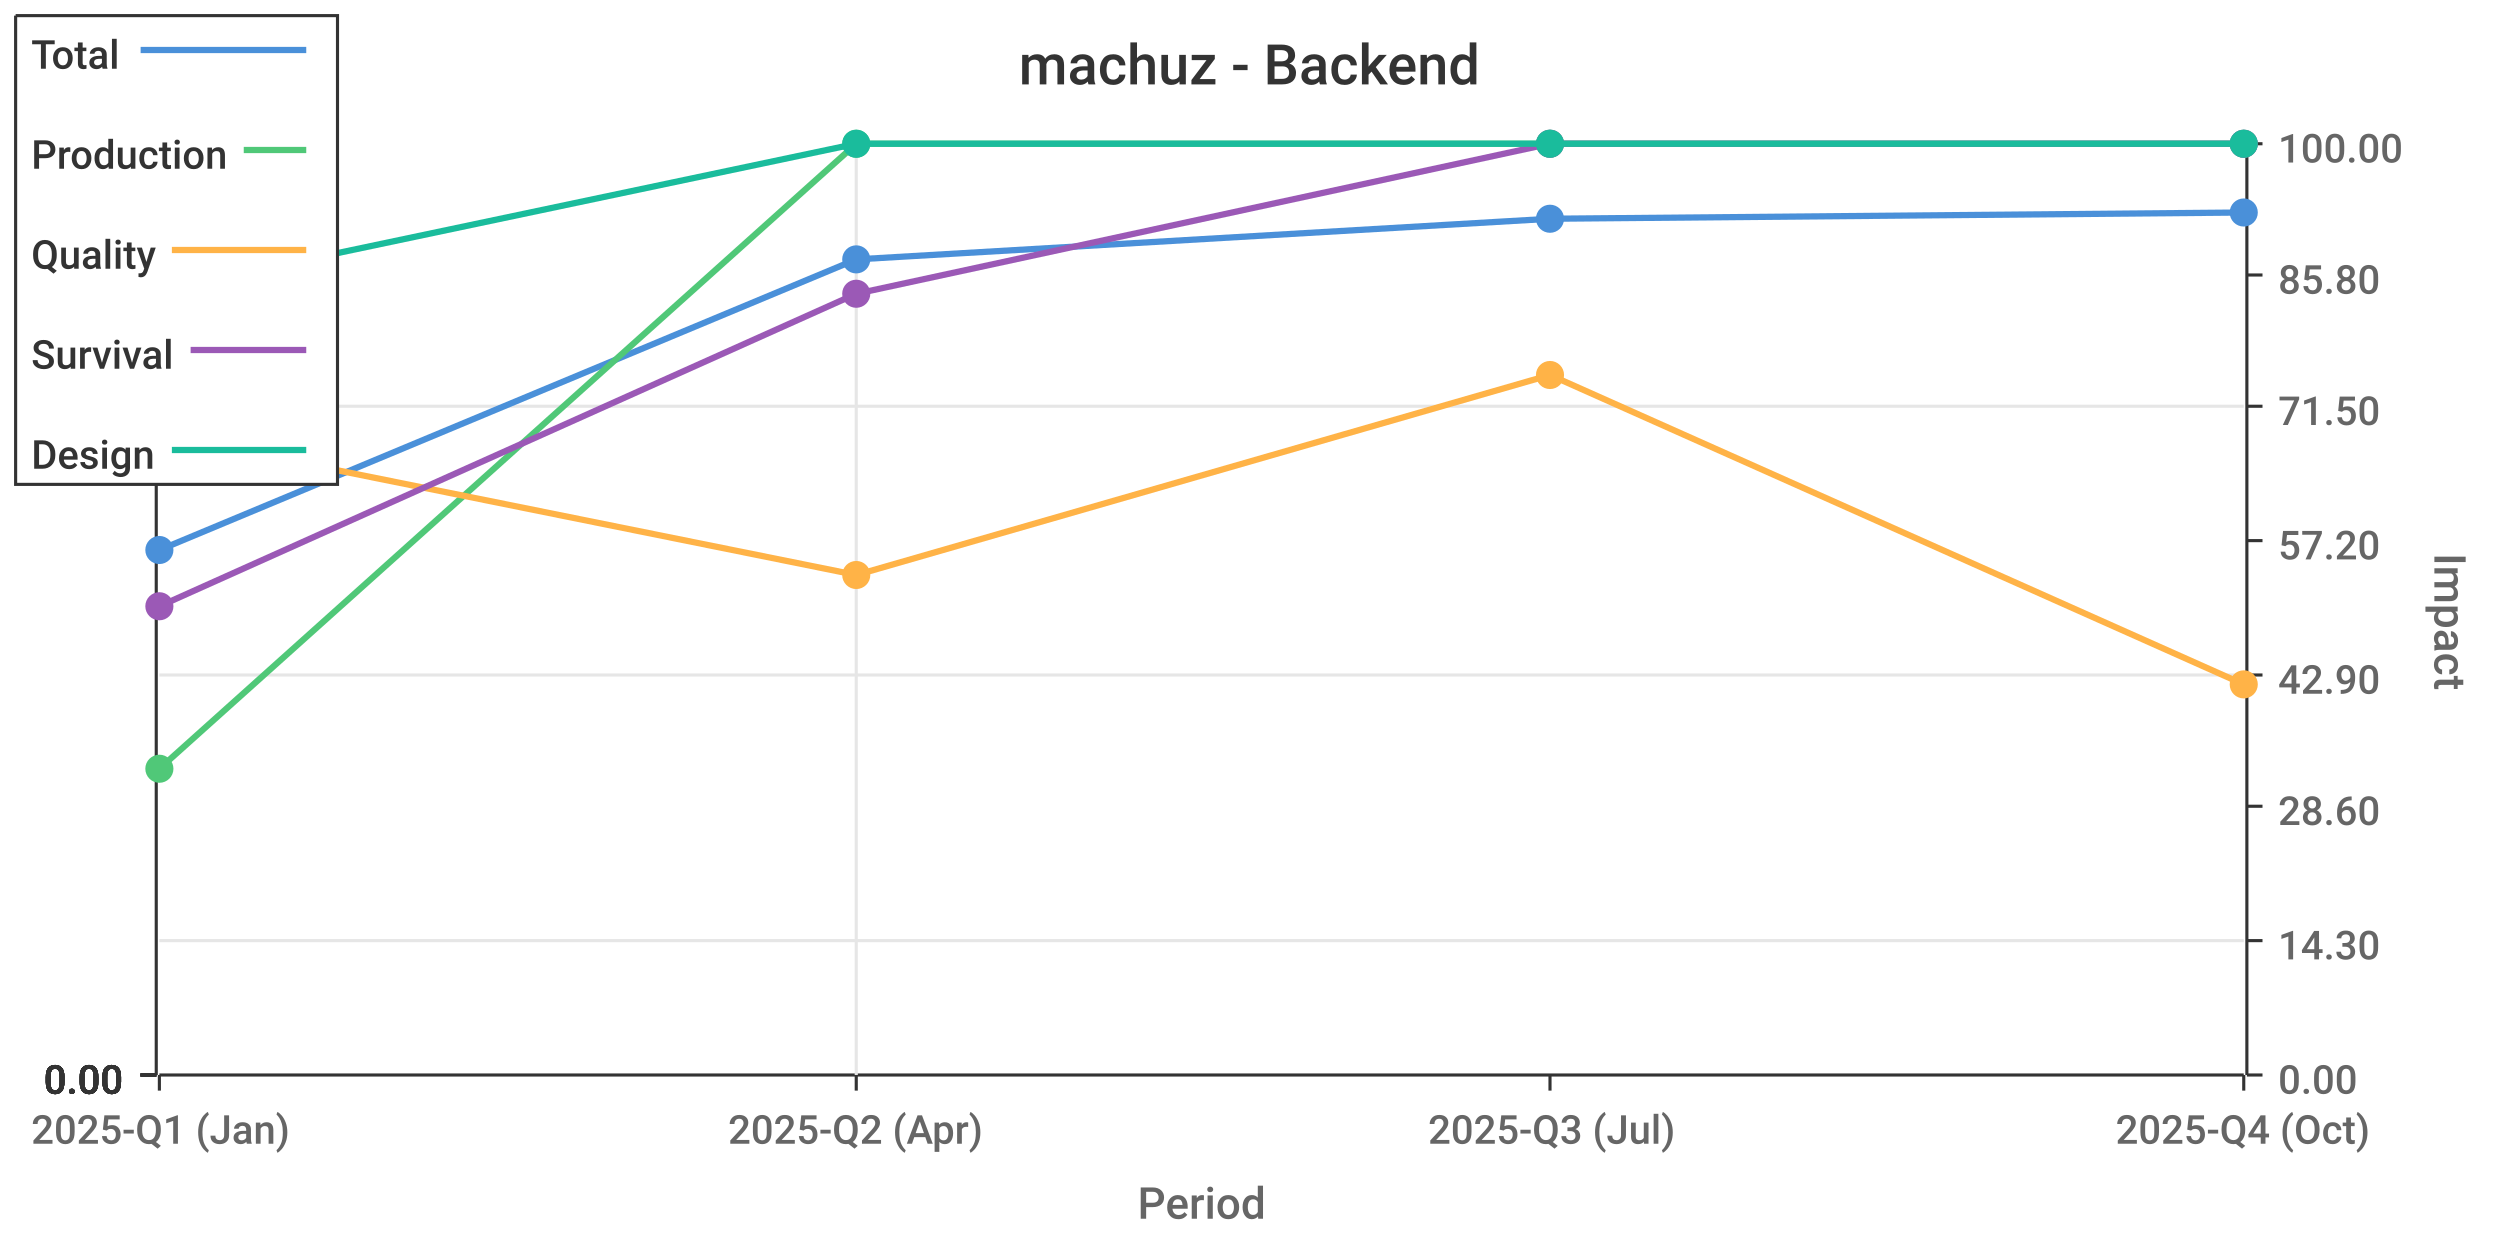
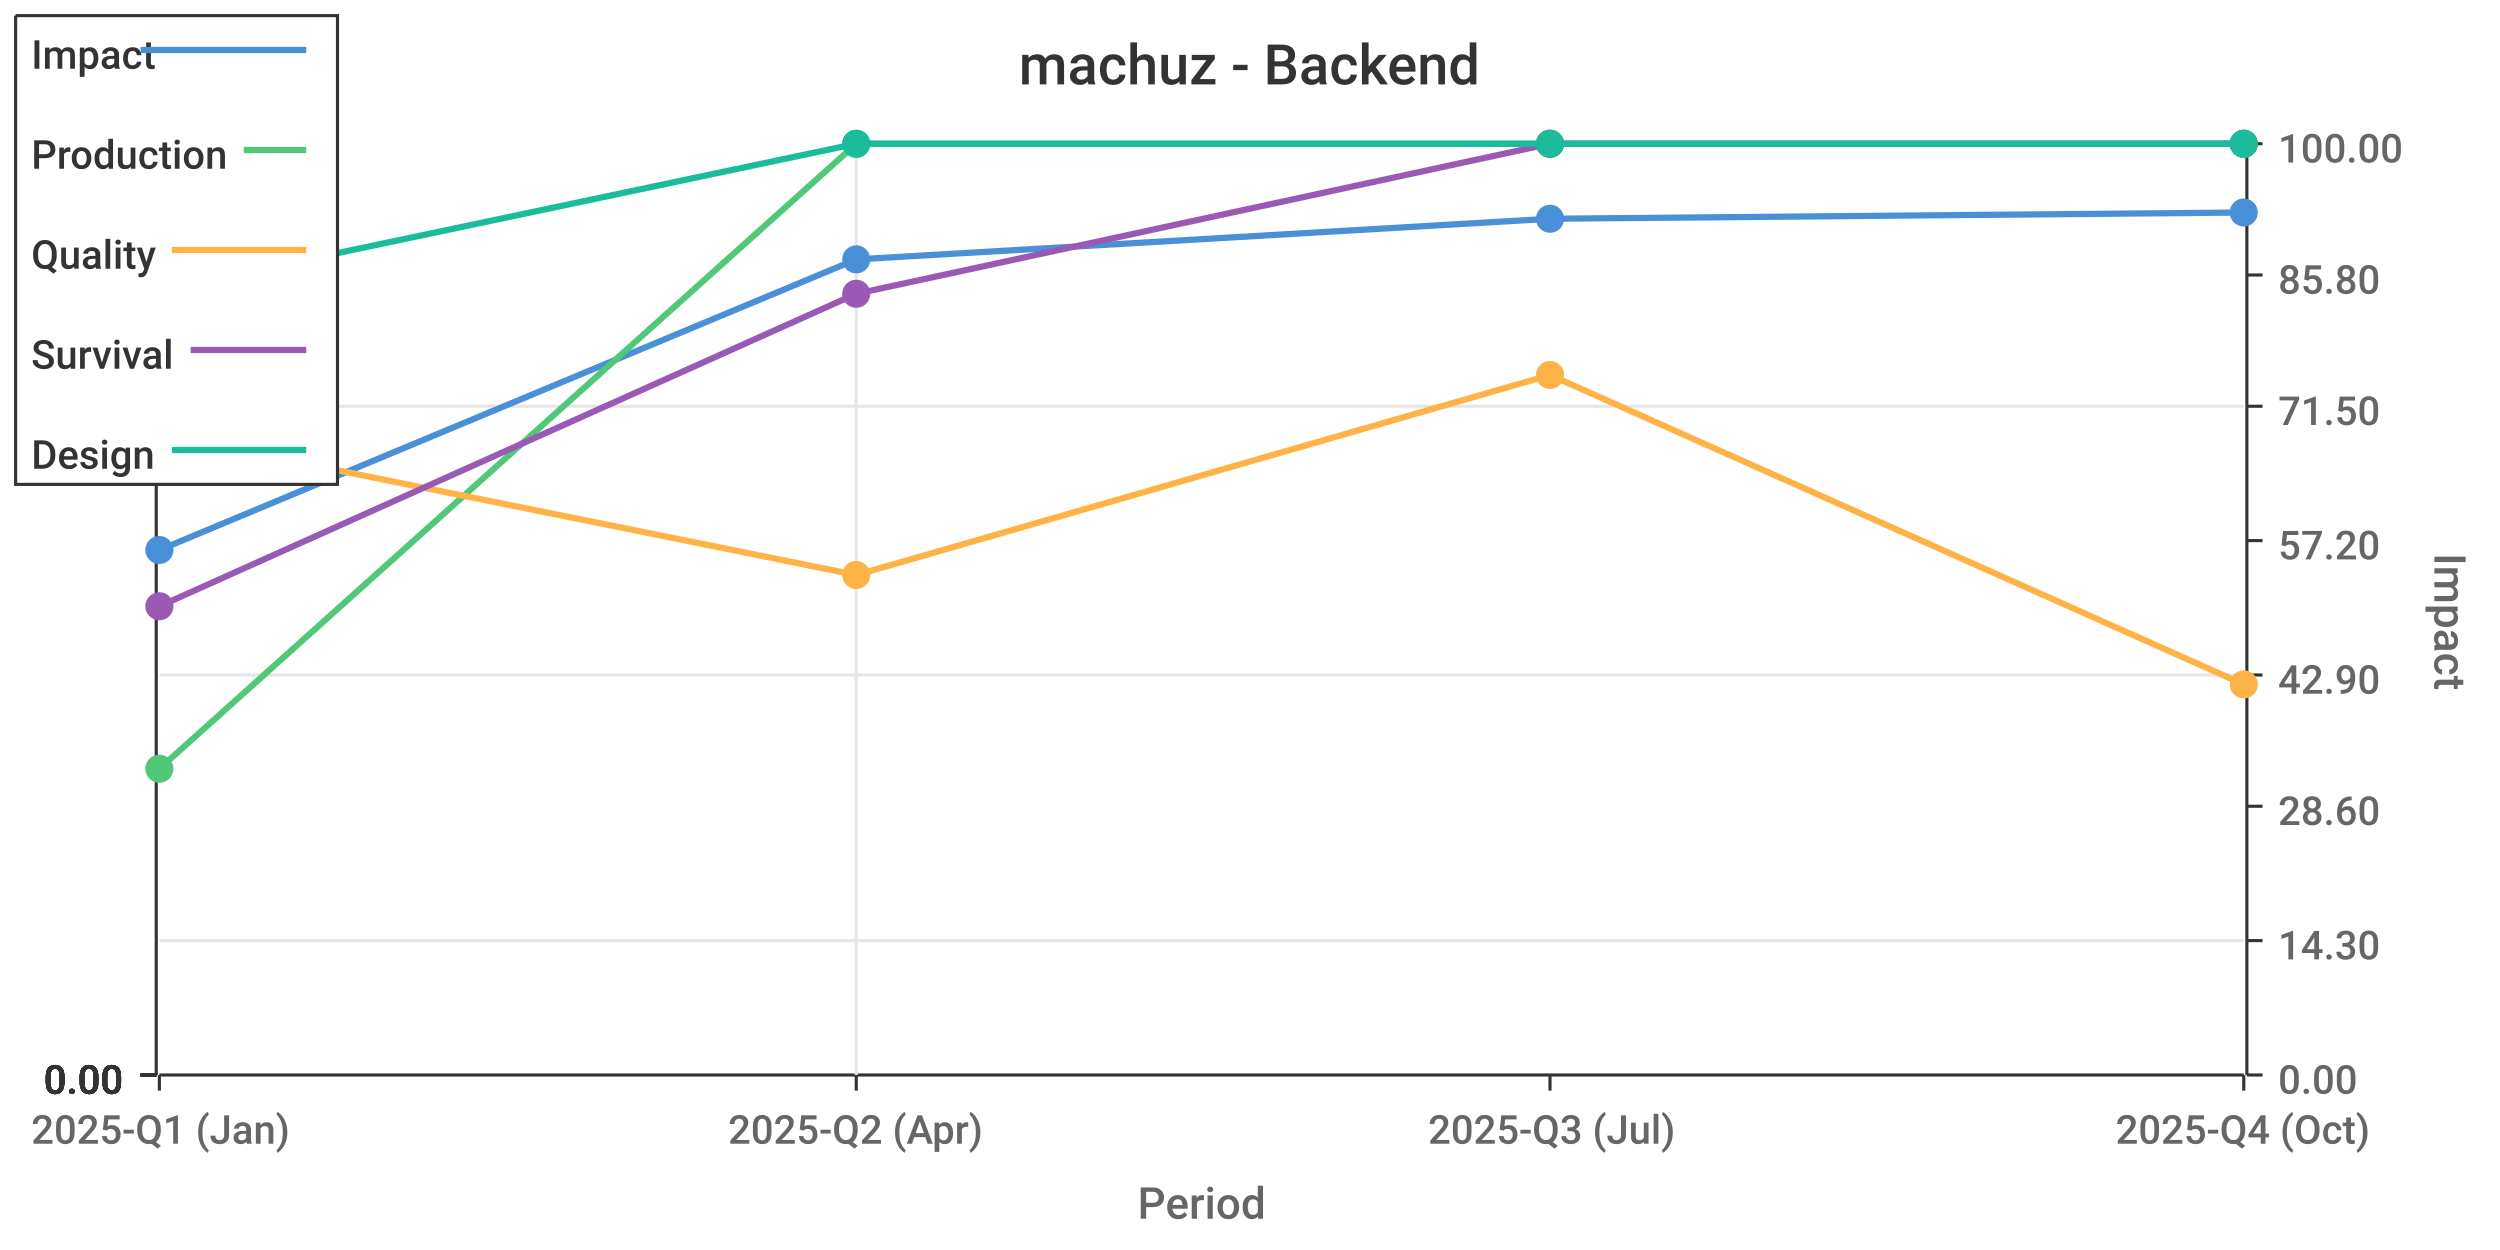
<svg xmlns="http://www.w3.org/2000/svg" viewBox="0 0 800 400">
  <path d="M 0 0 L 800 0 L 800 400 L 0 400 L 0 0" style="stroke-width:0;stroke:rgba(255,255,255,1.0);fill:rgba(255,255,255,1.0)" />
  <path d="M 51 46 L 718 46 L 718 344 L 51 344 L 51 46" style="stroke-width:0;stroke:rgba(255,255,255,1.0);fill:rgba(255,255,255,1.0)" />
  <path d="M 51 344 L 718 344" style="stroke-width:1;stroke:rgba(51,51,51,1.0);fill:rgba(255,255,255,0.0)" />
  <path d="M 51 344 L 51 349" style="stroke-width:1;stroke:rgba(51,51,51,1.0);fill:rgba(255,255,255,0.0)" />
  <text x="10" y="366" style="stroke-width:0;stroke:none;fill:rgba(102,102,102,1.0);font-size:12.8px;font-family:'Roboto Medium',sans-serif">2025-Q1 (Jan)</text>
  <path d="M 274 344 L 274 349" style="stroke-width:1;stroke:rgba(51,51,51,1.0);fill:rgba(255,255,255,0.0)" />
  <text x="233" y="366" style="stroke-width:0;stroke:none;fill:rgba(102,102,102,1.0);font-size:12.8px;font-family:'Roboto Medium',sans-serif">2025-Q2 (Apr)</text>
  <path d="M 496 344 L 496 349" style="stroke-width:1;stroke:rgba(51,51,51,1.0);fill:rgba(255,255,255,0.0)" />
  <text x="457" y="366" style="stroke-width:0;stroke:none;fill:rgba(102,102,102,1.0);font-size:12.8px;font-family:'Roboto Medium',sans-serif">2025-Q3 (Jul)</text>
  <path d="M 718 344 L 718 349" style="stroke-width:1;stroke:rgba(51,51,51,1.0);fill:rgba(255,255,255,0.0)" />
  <text x="677" y="366" style="stroke-width:0;stroke:none;fill:rgba(102,102,102,1.0);font-size:12.8px;font-family:'Roboto Medium',sans-serif">2025-Q4 (Oct)</text>
  <text x="364" y="390" style="stroke-width:0;stroke:none;fill:rgba(102,102,102,1.0);font-size:14.1px;font-family:'Roboto Medium',sans-serif">Period</text>
  <path d="M 274 344 L 274 46" style="stroke-width:1;stroke:rgba(230,230,230,1.0);fill:none" />
  <path d="M 496 344 L 496 46" style="stroke-width:0;stroke:rgba(255,255,255,0.0);fill:none" />
  <path d="M 719 344 L 719 46" style="stroke-width:1;stroke:rgba(51,51,51,1.0);fill:rgba(255,255,255,0.0)" />
  <path d="M 719 344 L 724 344" style="stroke-width:1;stroke:rgba(51,51,51,1.0);fill:rgba(255,255,255,0.0)" />
  <text x="729" y="350" style="stroke-width:0;stroke:none;fill:rgba(102,102,102,1.0);font-size:12.8px;font-family:'Roboto Medium',sans-serif">0.00</text>
  <path d="M 719 301 L 724 301" style="stroke-width:1;stroke:rgba(51,51,51,1.0);fill:rgba(255,255,255,0.0)" />
  <text x="729" y="307" style="stroke-width:0;stroke:none;fill:rgba(102,102,102,1.0);font-size:12.8px;font-family:'Roboto Medium',sans-serif">14.30</text>
  <path d="M 719 258 L 724 258" style="stroke-width:1;stroke:rgba(51,51,51,1.0);fill:rgba(255,255,255,0.0)" />
  <text x="729" y="264" style="stroke-width:0;stroke:none;fill:rgba(102,102,102,1.0);font-size:12.8px;font-family:'Roboto Medium',sans-serif">28.60</text>
  <path d="M 719 216 L 724 216" style="stroke-width:1;stroke:rgba(51,51,51,1.0);fill:rgba(255,255,255,0.0)" />
  <text x="729" y="222" style="stroke-width:0;stroke:none;fill:rgba(102,102,102,1.0);font-size:12.8px;font-family:'Roboto Medium',sans-serif">42.90</text>
  <path d="M 719 173 L 724 173" style="stroke-width:1;stroke:rgba(51,51,51,1.0);fill:rgba(255,255,255,0.0)" />
  <text x="729" y="179" style="stroke-width:0;stroke:none;fill:rgba(102,102,102,1.0);font-size:12.8px;font-family:'Roboto Medium',sans-serif">57.20</text>
  <path d="M 719 130 L 724 130" style="stroke-width:1;stroke:rgba(51,51,51,1.0);fill:rgba(255,255,255,0.0)" />
  <text x="729" y="136" style="stroke-width:0;stroke:none;fill:rgba(102,102,102,1.0);font-size:12.8px;font-family:'Roboto Medium',sans-serif">71.50</text>
  <path d="M 719 88 L 724 88" style="stroke-width:1;stroke:rgba(51,51,51,1.0);fill:rgba(255,255,255,0.0)" />
  <text x="729" y="94" style="stroke-width:0;stroke:none;fill:rgba(102,102,102,1.0);font-size:12.8px;font-family:'Roboto Medium',sans-serif">85.80</text>
  <path d="M 719 46 L 724 46" style="stroke-width:1;stroke:rgba(51,51,51,1.0);fill:rgba(255,255,255,0.0)" />
  <text x="729" y="52" style="stroke-width:0;stroke:none;fill:rgba(102,102,102,1.0);font-size:12.8px;font-family:'Roboto Medium',sans-serif">100.00</text>
  <text x="779" y="177" style="stroke-width:0;stroke:none;fill:rgba(102,102,102,1.0);font-size:14.1px;font-family:'Roboto Medium',sans-serif" transform="rotate(90.00,779,177)">Impact</text>
  <path d="M 51 344 L 718 344" style="stroke-width:0;stroke:rgba(255,255,255,0.0);fill:none" />
  <path d="M 51 301 L 718 301" style="stroke-width:1;stroke:rgba(230,230,230,1.0);fill:none" />
  <path d="M 51 258 L 718 258" style="stroke-width:0;stroke:rgba(255,255,255,0.0);fill:none" />
  <path d="M 51 216 L 718 216" style="stroke-width:1;stroke:rgba(230,230,230,1.0);fill:none" />
  <path d="M 51 173 L 718 173" style="stroke-width:0;stroke:rgba(255,255,255,0.0);fill:none" />
  <path d="M 51 130 L 718 130" style="stroke-width:1;stroke:rgba(230,230,230,1.0);fill:none" />
  <path d="M 51 88 L 718 88" style="stroke-width:0;stroke:rgba(255,255,255,0.0);fill:none" />
  <path d="M 50 344 L 50 46" style="stroke-width:1;stroke:rgba(51,51,51,1.0);fill:rgba(255,255,255,0.0)" />
  <path d="M 50 344 L 45 344" style="stroke-width:1;stroke:rgba(51,51,51,1.0);fill:rgba(255,255,255,0.0)" />
  <text x="14" y="350" style="stroke-width:0;stroke:none;fill:rgba(51,51,51,1.0);font-size:12.8px;font-family:'Roboto Medium',sans-serif">0.00</text>
  <path d="M 50 344 L 45 344" style="stroke-width:1;stroke:rgba(51,51,51,1.0);fill:rgba(255,255,255,0.0)" />
  <text x="14" y="350" style="stroke-width:0;stroke:none;fill:rgba(51,51,51,1.0);font-size:12.8px;font-family:'Roboto Medium',sans-serif">0.00</text>
  <path d="M 50 344 L 45 344" style="stroke-width:1;stroke:rgba(51,51,51,1.0);fill:rgba(255,255,255,0.0)" />
  <text x="14" y="350" style="stroke-width:0;stroke:none;fill:rgba(51,51,51,1.0);font-size:12.8px;font-family:'Roboto Medium',sans-serif">0.00</text>
  <path d="M 50 344 L 45 344" style="stroke-width:1;stroke:rgba(51,51,51,1.0);fill:rgba(255,255,255,0.0)" />
  <text x="14" y="350" style="stroke-width:0;stroke:none;fill:rgba(51,51,51,1.0);font-size:12.8px;font-family:'Roboto Medium',sans-serif">0.00</text>
  <path d="M 50 344 L 45 344" style="stroke-width:1;stroke:rgba(51,51,51,1.0);fill:rgba(255,255,255,0.0)" />
  <text x="14" y="350" style="stroke-width:0;stroke:none;fill:rgba(51,51,51,1.0);font-size:12.8px;font-family:'Roboto Medium',sans-serif">0.00</text>
  <path d="M 50 344 L 45 344" style="stroke-width:1;stroke:rgba(51,51,51,1.0);fill:rgba(255,255,255,0.0)" />
  <text x="14" y="350" style="stroke-width:0;stroke:none;fill:rgba(51,51,51,1.0);font-size:12.8px;font-family:'Roboto Medium',sans-serif">0.00</text>
  <path d="M 50 344 L 45 344" style="stroke-width:1;stroke:rgba(51,51,51,1.0);fill:rgba(255,255,255,0.0)" />
  <text x="14" y="350" style="stroke-width:0;stroke:none;fill:rgba(51,51,51,1.0);font-size:12.8px;font-family:'Roboto Medium',sans-serif">0.00</text>
  <path d="M 50 344 L 45 344" style="stroke-width:1;stroke:rgba(51,51,51,1.0);fill:rgba(255,255,255,0.0)" />
  <text x="14" y="350" style="stroke-width:0;stroke:none;fill:rgba(51,51,51,1.0);font-size:12.8px;font-family:'Roboto Medium',sans-serif">0.00</text>
  <path d="M 51 344 L 718 344" style="stroke-width:0;stroke:rgba(255,255,255,0.0);fill:none" />
  <path d="M 51 344 L 718 344" style="stroke-width:0;stroke:rgba(255,255,255,0.0);fill:none" />
  <path d="M 51 344 L 718 344" style="stroke-width:0;stroke:rgba(255,255,255,0.0);fill:none" />
  <path d="M 51 344 L 718 344" style="stroke-width:0;stroke:rgba(255,255,255,0.0);fill:none" />
  <path d="M 51 344 L 718 344" style="stroke-width:0;stroke:rgba(255,255,255,0.0);fill:none" />
  <path d="M 51 344 L 718 344" style="stroke-width:0;stroke:rgba(255,255,255,0.0);fill:none" />
  <path d="M 51 344 L 718 344" style="stroke-width:0;stroke:rgba(255,255,255,0.0);fill:none" />
  <path d="M 51 176 L 274 83 L 496 70 L 718 68" style="stroke-width:2;stroke:rgba(74,144,217,1.0);fill:rgba(255,255,255,0.0)" />
  <circle cx="51" cy="176" r="4" style="stroke-width:1;stroke:rgba(74,144,217,1.0);fill:rgba(74,144,217,1.0)" />
  <path d="" style="stroke-width:1;stroke:rgba(74,144,217,1.0);fill:rgba(74,144,217,1.0)" />
  <circle cx="274" cy="83" r="4" style="stroke-width:1;stroke:rgba(74,144,217,1.0);fill:rgba(74,144,217,1.0)" />
  <path d="" style="stroke-width:1;stroke:rgba(74,144,217,1.0);fill:rgba(74,144,217,1.0)" />
  <circle cx="496" cy="70" r="4" style="stroke-width:1;stroke:rgba(74,144,217,1.0);fill:rgba(74,144,217,1.0)" />
  <path d="" style="stroke-width:1;stroke:rgba(74,144,217,1.0);fill:rgba(74,144,217,1.0)" />
  <circle cx="718" cy="68" r="4" style="stroke-width:1;stroke:rgba(74,144,217,1.0);fill:rgba(74,144,217,1.0)" />
  <path d="" style="stroke-width:1;stroke:rgba(74,144,217,1.0);fill:rgba(74,144,217,1.0)" />
  <path d="M 51 246 L 274 46 L 496 46 L 718 46" style="stroke-width:2;stroke:rgba(80,200,120,1.0);fill:rgba(255,255,255,0.0)" />
  <circle cx="51" cy="246" r="4" style="stroke-width:1;stroke:rgba(80,200,120,1.0);fill:rgba(80,200,120,1.0)" />
  <path d="" style="stroke-width:1;stroke:rgba(80,200,120,1.0);fill:rgba(80,200,120,1.0)" />
  <circle cx="274" cy="46" r="4" style="stroke-width:1;stroke:rgba(80,200,120,1.0);fill:rgba(80,200,120,1.0)" />
  <path d="" style="stroke-width:1;stroke:rgba(80,200,120,1.0);fill:rgba(80,200,120,1.0)" />
  <circle cx="496" cy="46" r="4" style="stroke-width:1;stroke:rgba(80,200,120,1.0);fill:rgba(80,200,120,1.0)" />
  <path d="" style="stroke-width:1;stroke:rgba(80,200,120,1.0);fill:rgba(80,200,120,1.0)" />
  <circle cx="718" cy="46" r="4" style="stroke-width:1;stroke:rgba(80,200,120,1.0);fill:rgba(80,200,120,1.0)" />
  <path d="" style="stroke-width:1;stroke:rgba(80,200,120,1.0);fill:rgba(80,200,120,1.0)" />
  <path d="M 51 139 L 274 184 L 496 120 L 718 219" style="stroke-width:2;stroke:rgba(255,179,71,1.0);fill:rgba(255,255,255,0.0)" />
  <circle cx="51" cy="139" r="4" style="stroke-width:1;stroke:rgba(255,179,71,1.0);fill:rgba(255,179,71,1.0)" />
  <path d="" style="stroke-width:1;stroke:rgba(255,179,71,1.0);fill:rgba(255,179,71,1.0)" />
  <circle cx="274" cy="184" r="4" style="stroke-width:1;stroke:rgba(255,179,71,1.0);fill:rgba(255,179,71,1.0)" />
  <path d="" style="stroke-width:1;stroke:rgba(255,179,71,1.0);fill:rgba(255,179,71,1.0)" />
  <circle cx="496" cy="120" r="4" style="stroke-width:1;stroke:rgba(255,179,71,1.0);fill:rgba(255,179,71,1.0)" />
  <path d="" style="stroke-width:1;stroke:rgba(255,179,71,1.0);fill:rgba(255,179,71,1.0)" />
  <circle cx="718" cy="219" r="4" style="stroke-width:1;stroke:rgba(255,179,71,1.0);fill:rgba(255,179,71,1.0)" />
  <path d="" style="stroke-width:1;stroke:rgba(255,179,71,1.0);fill:rgba(255,179,71,1.0)" />
  <path d="M 51 194 L 274 94 L 496 46 L 718 46" style="stroke-width:2;stroke:rgba(155,89,182,1.0);fill:rgba(255,255,255,0.0)" />
  <circle cx="51" cy="194" r="4" style="stroke-width:1;stroke:rgba(155,89,182,1.0);fill:rgba(155,89,182,1.0)" />
  <path d="" style="stroke-width:1;stroke:rgba(155,89,182,1.0);fill:rgba(155,89,182,1.0)" />
  <circle cx="274" cy="94" r="4" style="stroke-width:1;stroke:rgba(155,89,182,1.0);fill:rgba(155,89,182,1.0)" />
  <path d="" style="stroke-width:1;stroke:rgba(155,89,182,1.0);fill:rgba(155,89,182,1.0)" />
  <circle cx="496" cy="46" r="4" style="stroke-width:1;stroke:rgba(155,89,182,1.0);fill:rgba(155,89,182,1.0)" />
  <path d="" style="stroke-width:1;stroke:rgba(155,89,182,1.0);fill:rgba(155,89,182,1.0)" />
  <circle cx="718" cy="46" r="4" style="stroke-width:1;stroke:rgba(155,89,182,1.0);fill:rgba(155,89,182,1.0)" />
  <path d="" style="stroke-width:1;stroke:rgba(155,89,182,1.0);fill:rgba(155,89,182,1.0)" />
  <path d="M 51 93 L 274 46 L 496 46 L 718 46" style="stroke-width:2;stroke:rgba(26,188,156,1.0);fill:rgba(255,255,255,0.0)" />
  <circle cx="51" cy="93" r="4" style="stroke-width:1;stroke:rgba(26,188,156,1.0);fill:rgba(26,188,156,1.0)" />
  <path d="" style="stroke-width:1;stroke:rgba(26,188,156,1.0);fill:rgba(26,188,156,1.0)" />
  <circle cx="274" cy="46" r="4" style="stroke-width:1;stroke:rgba(26,188,156,1.0);fill:rgba(26,188,156,1.0)" />
  <path d="" style="stroke-width:1;stroke:rgba(26,188,156,1.0);fill:rgba(26,188,156,1.0)" />
  <circle cx="496" cy="46" r="4" style="stroke-width:1;stroke:rgba(26,188,156,1.0);fill:rgba(26,188,156,1.0)" />
  <path d="" style="stroke-width:1;stroke:rgba(26,188,156,1.0);fill:rgba(26,188,156,1.0)" />
  <circle cx="718" cy="46" r="4" style="stroke-width:1;stroke:rgba(26,188,156,1.0);fill:rgba(26,188,156,1.0)" />
  <path d="" style="stroke-width:1;stroke:rgba(26,188,156,1.0);fill:rgba(26,188,156,1.0)" />
  <text x="326" y="27" style="stroke-width:0;stroke:none;fill:rgba(51,51,51,1.0);font-size:17.9px;font-family:'Roboto Medium',sans-serif">machuz - Backend</text>
  <path d="M 5 5 L 108 5 L 108 155 L 5 155 L 5 5" style="stroke-width:1;stroke:rgba(51,51,51,1.0);fill:rgba(255,255,255,1.0)" />
-   <text x="10" y="22" style="stroke-width:0;stroke:none;fill:rgba(51,51,51,1.0);font-size:12.8px;font-family:'Roboto Medium',sans-serif">Total</text>
+   <text x="10" y="22" style="stroke-width:0;stroke:none;fill:rgba(51,51,51,1.0);font-size:12.8px;font-family:'Roboto Medium',sans-serif">Impact</text>
  <path d="M 45 16 L 98 16" style="stroke-width:2;stroke:rgba(74,144,217,1.0);fill:rgba(255,255,255,0.0)" />
  <text x="10" y="54" style="stroke-width:0;stroke:none;fill:rgba(51,51,51,1.0);font-size:12.8px;font-family:'Roboto Medium',sans-serif">Production</text>
  <path d="M 78 48 L 98 48" style="stroke-width:2;stroke:rgba(80,200,120,1.0);fill:rgba(255,255,255,0.0)" />
  <text x="10" y="86" style="stroke-width:0;stroke:none;fill:rgba(51,51,51,1.0);font-size:12.8px;font-family:'Roboto Medium',sans-serif">Quality</text>
  <path d="M 55 80 L 98 80" style="stroke-width:2;stroke:rgba(255,179,71,1.0);fill:rgba(255,255,255,0.0)" />
  <text x="10" y="118" style="stroke-width:0;stroke:none;fill:rgba(51,51,51,1.0);font-size:12.8px;font-family:'Roboto Medium',sans-serif">Survival</text>
  <path d="M 61 112 L 98 112" style="stroke-width:2;stroke:rgba(155,89,182,1.0);fill:rgba(255,255,255,0.0)" />
  <text x="10" y="150" style="stroke-width:0;stroke:none;fill:rgba(51,51,51,1.0);font-size:12.8px;font-family:'Roboto Medium',sans-serif">Design</text>
  <path d="M 55 144 L 98 144" style="stroke-width:2;stroke:rgba(26,188,156,1.0);fill:rgba(255,255,255,0.0)" />
</svg>
